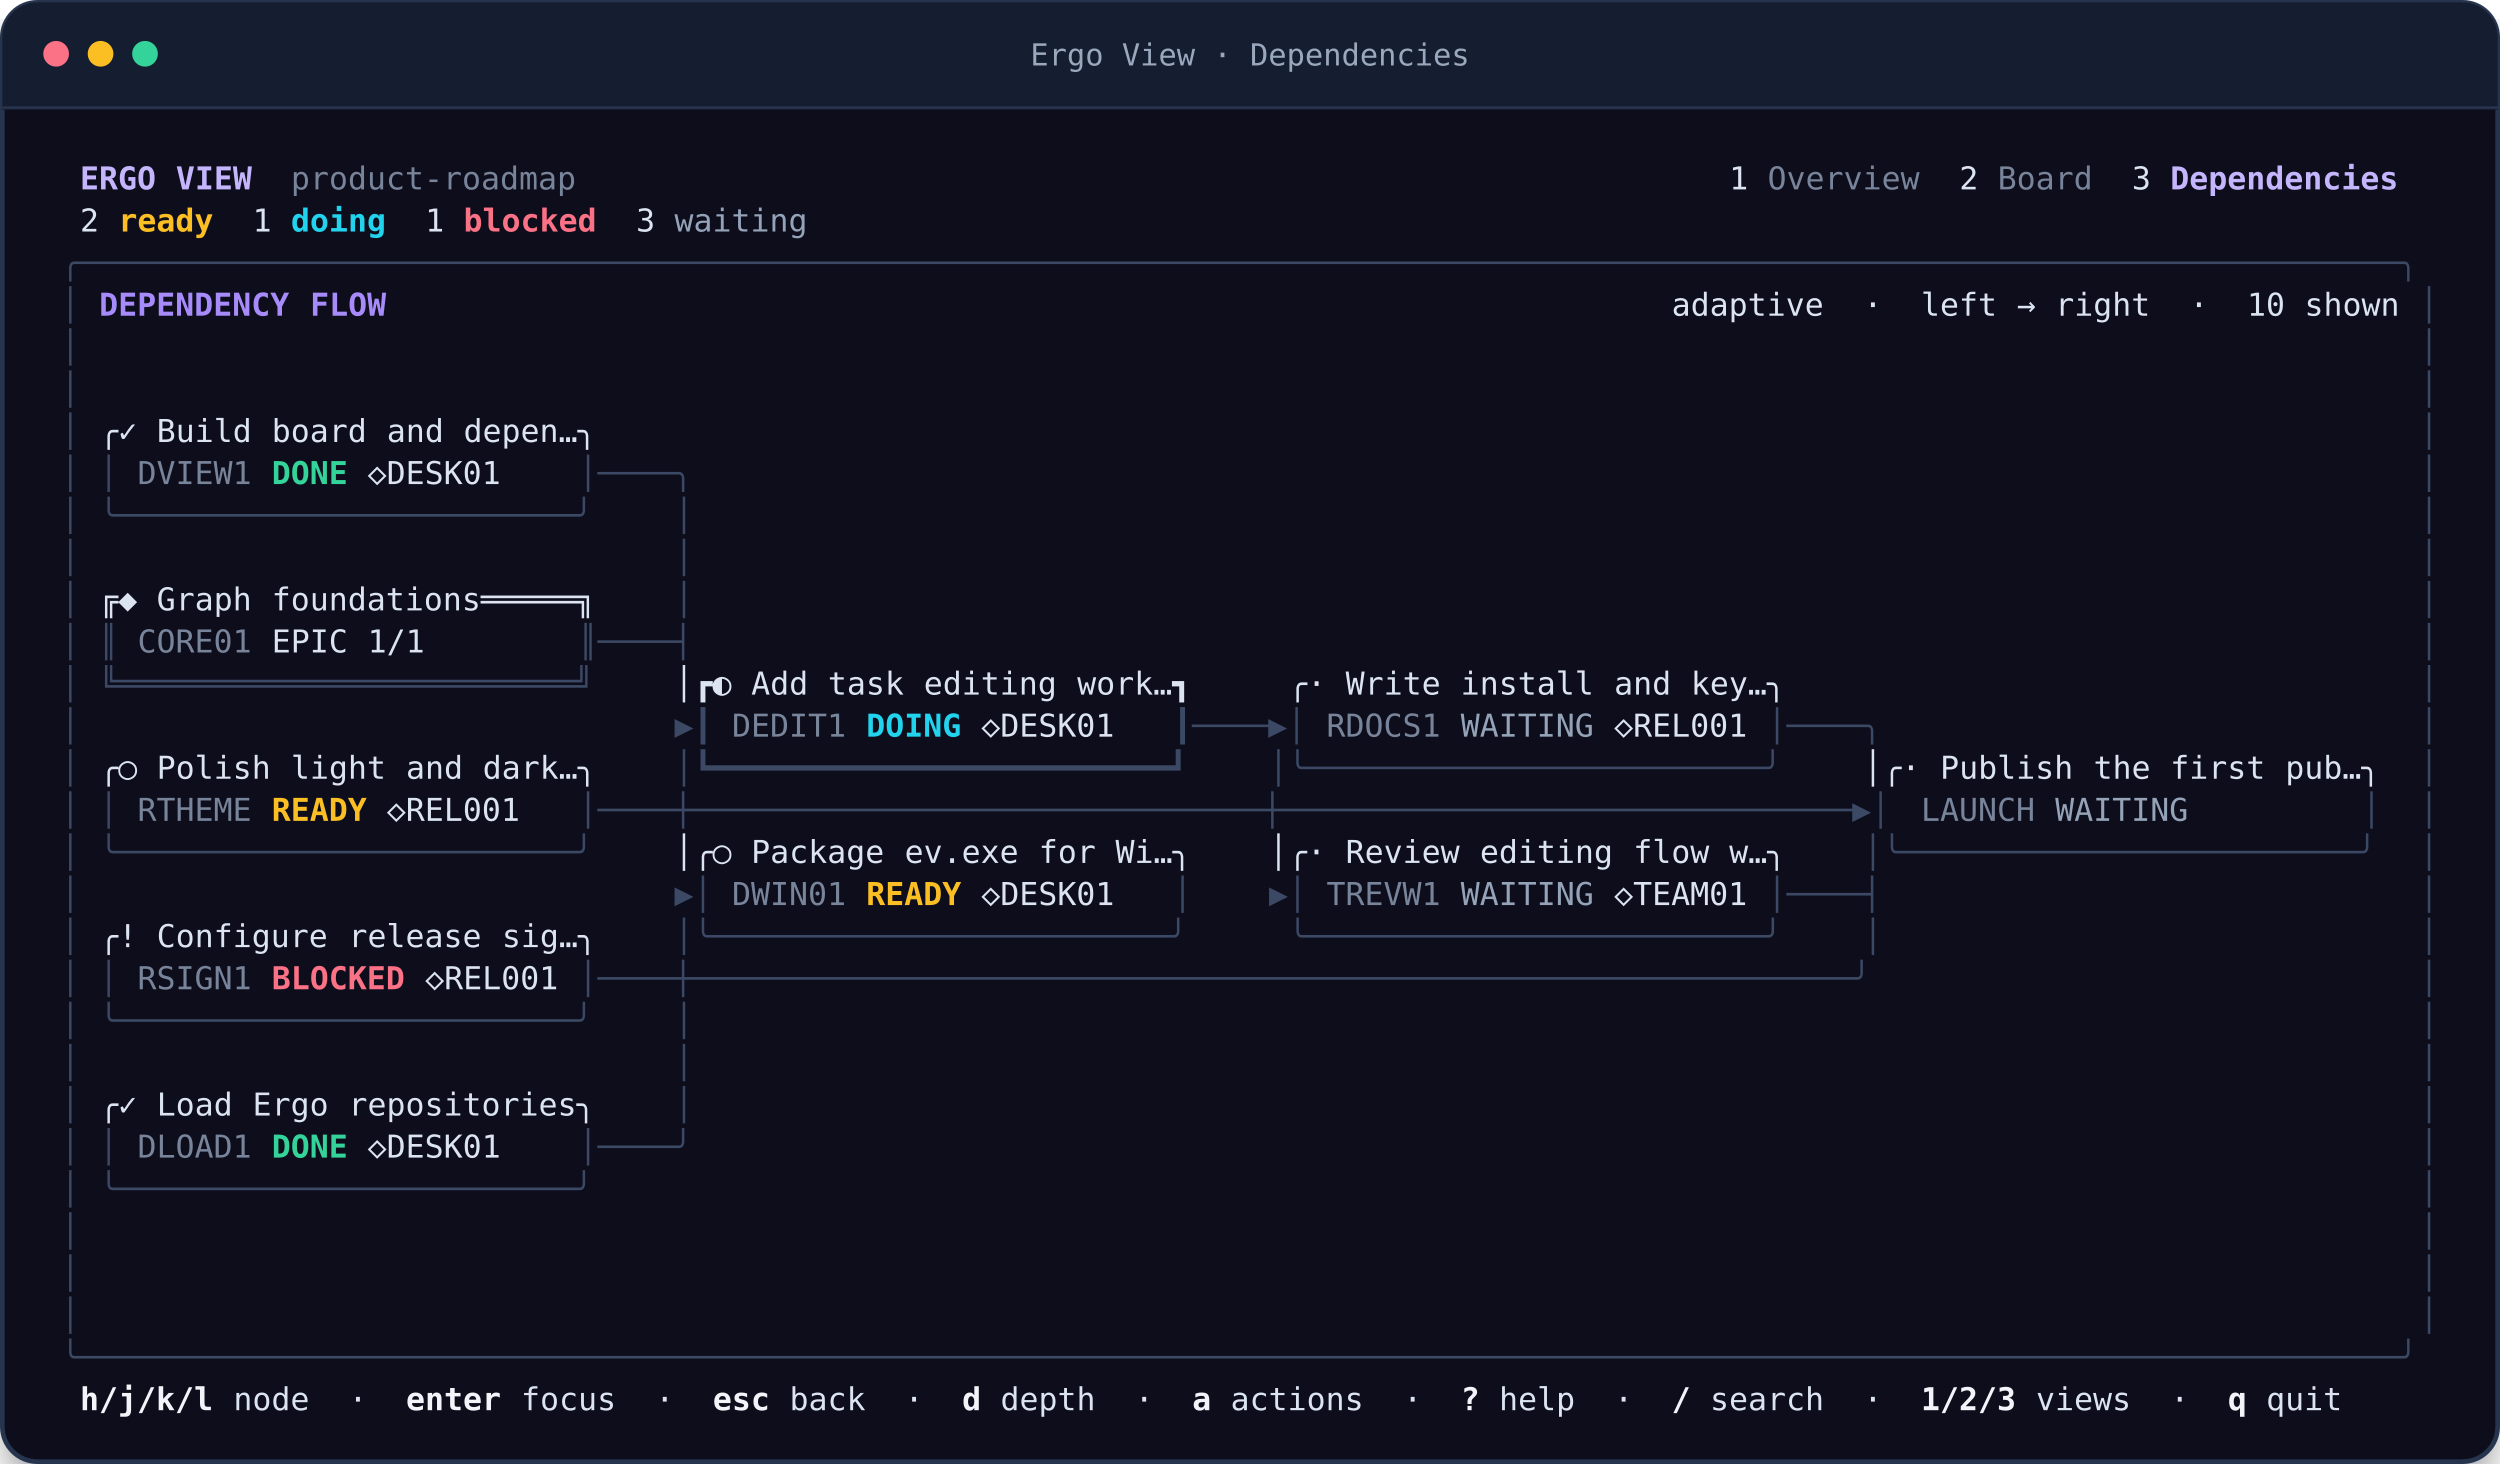
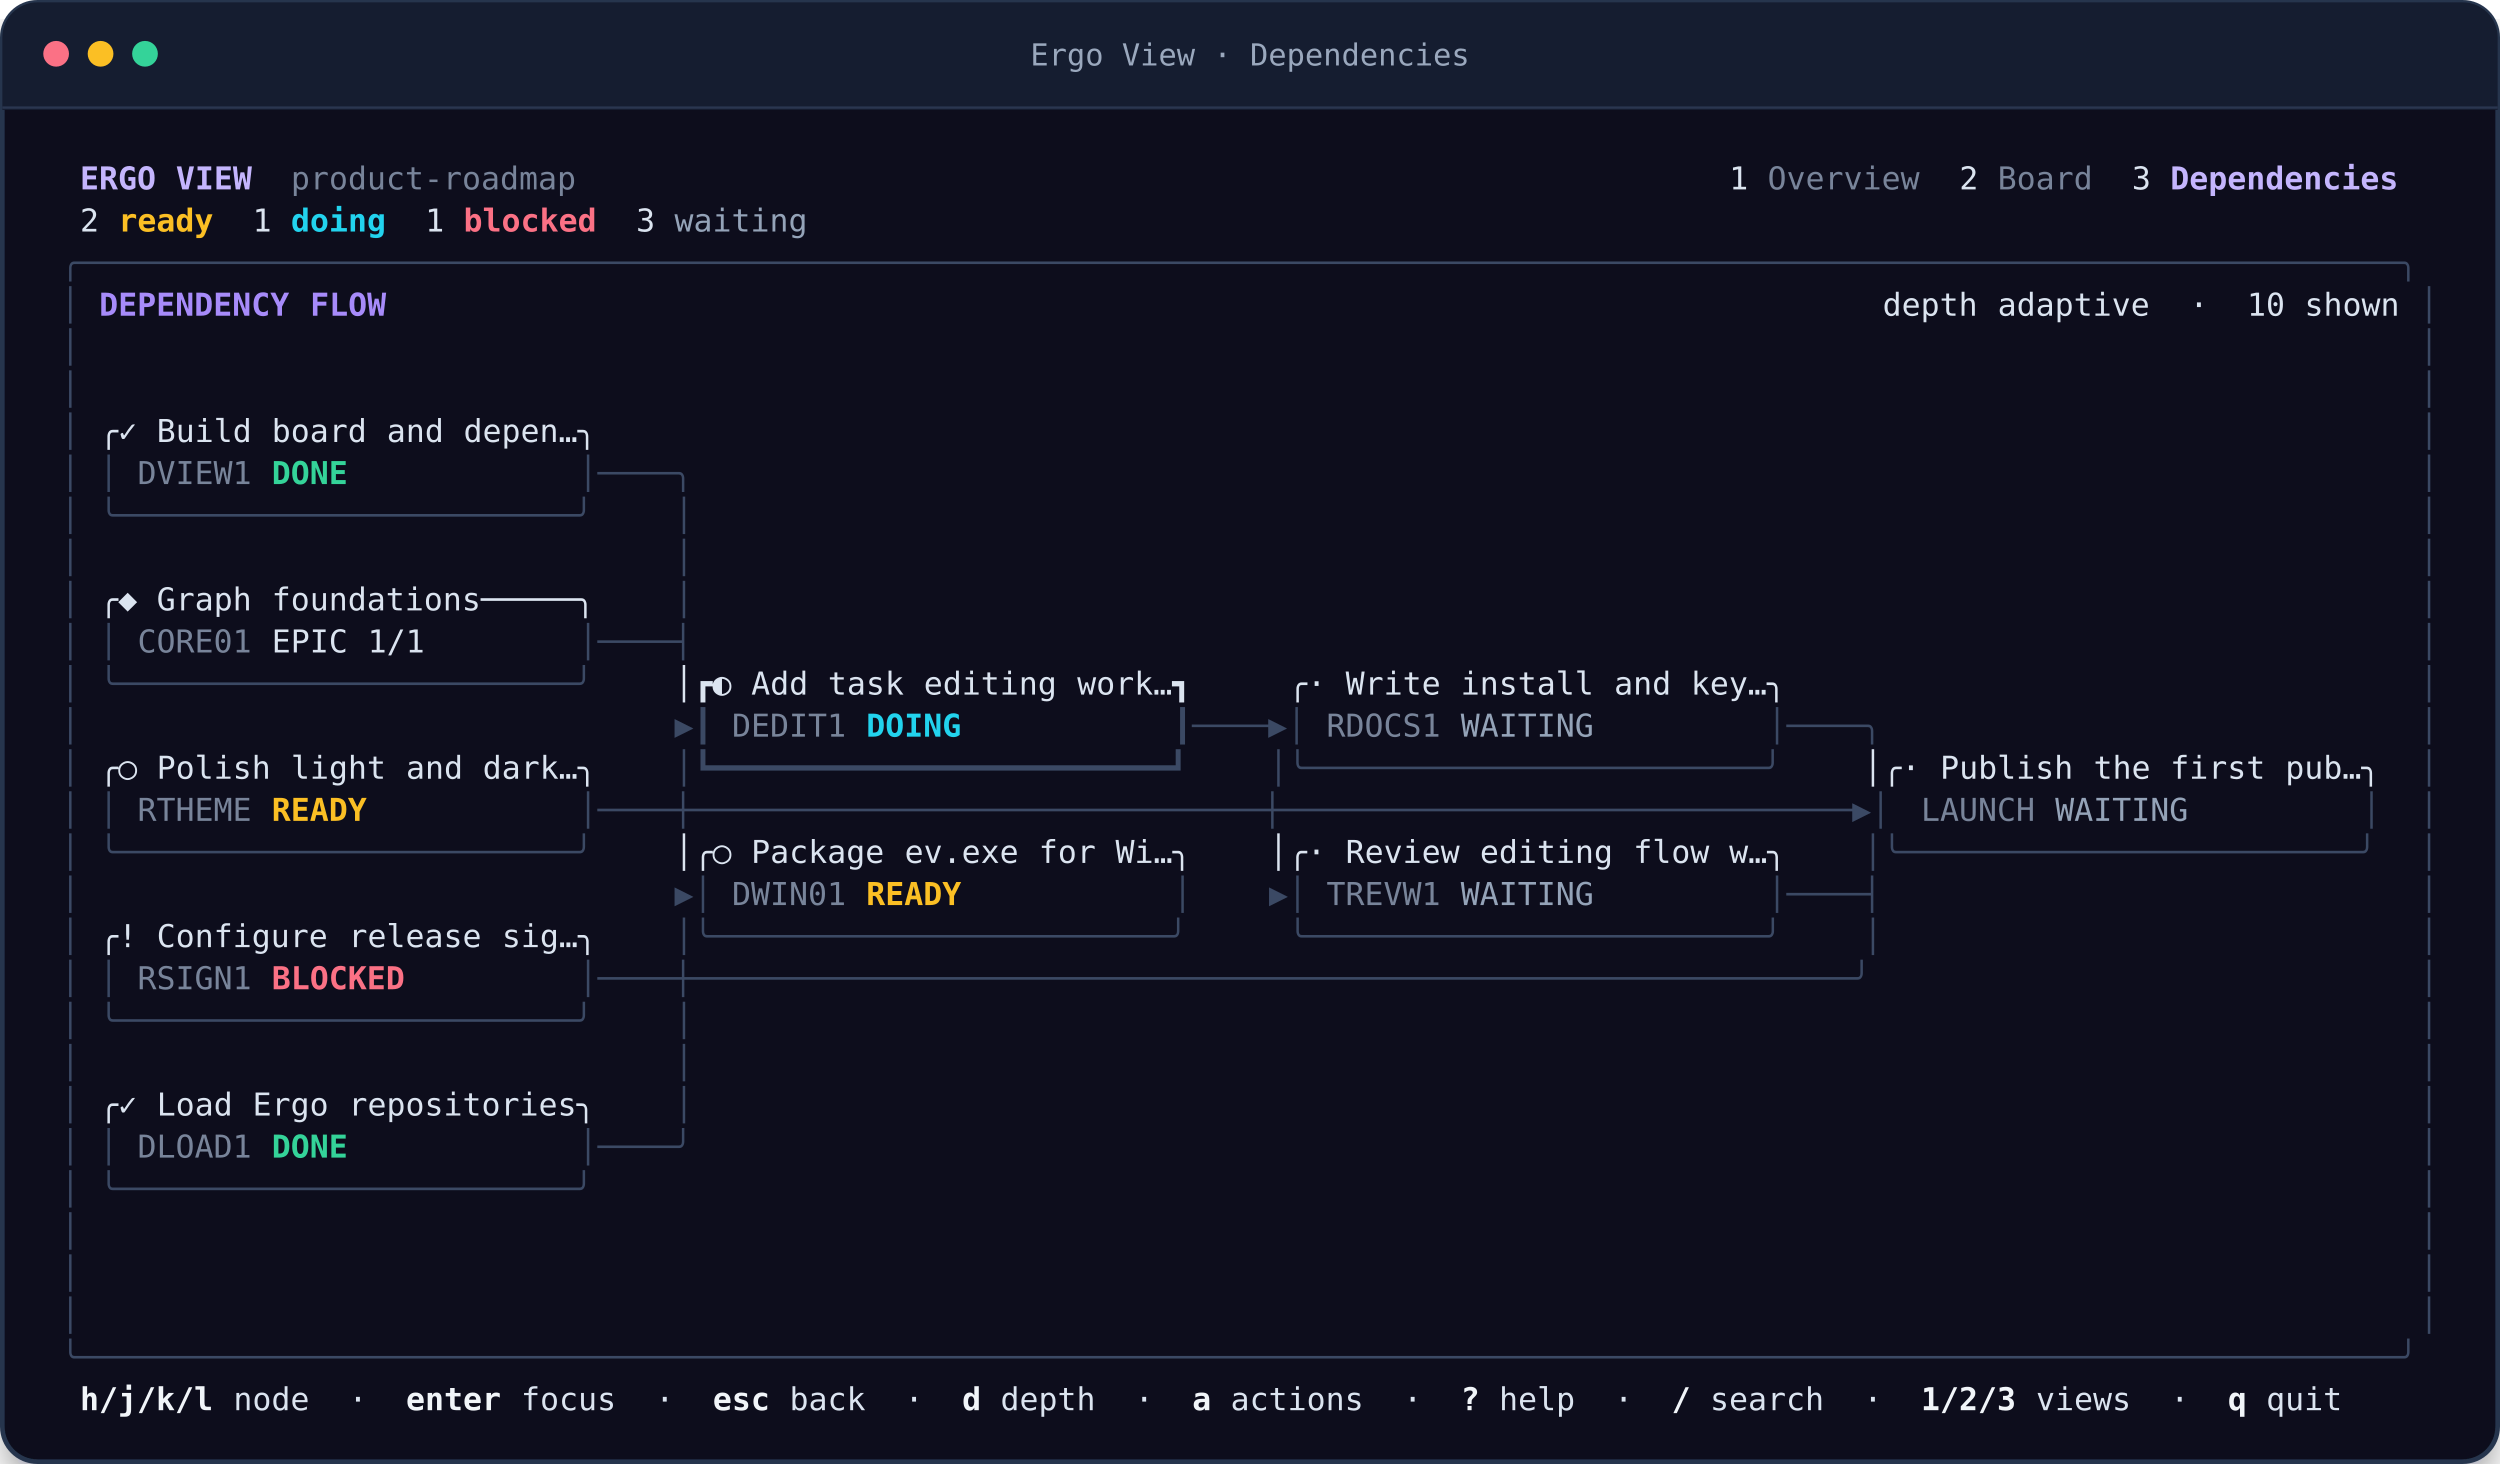
<svg xmlns="http://www.w3.org/2000/svg" width="1069" height="626" viewBox="0 0 1069 626">
  <defs>
    <filter id="shadow" x="-10%" y="-10%" width="120%" height="130%">
      <feDropShadow dx="0" dy="8" stdDeviation="10" flood-color="#020617" flood-opacity=".45" />
    </filter>
    <clipPath id="window">
      <rect x="1" y="1" width="1067" height="624" rx="15" />
    </clipPath>
  </defs>
  <rect x="1" y="1" width="1067" height="624" rx="15" fill="#0a101c" stroke="#27344d" stroke-width="2" filter="url(#shadow)" />
  <g clip-path="url(#window)">
    <rect x="1" y="1" width="1067" height="46" fill="#151d30" />
    <path d="M1 46H1068" stroke="#2a3650" />
    <circle cx="24" cy="23" r="5.5" fill="#fb7185" />
    <circle cx="43" cy="23" r="5.5" fill="#fbbf24" />
    <circle cx="62" cy="23" r="5.5" fill="#34d399" />
    <text x="50%" y="28" text-anchor="middle" fill="#9aa8bd" font-family="Menlo, SFMono-Regular, Consolas, monospace" font-size="13">Ergo View  ·  Dependencies</text>
    <g font-family="Menlo, SFMono-Regular, Consolas, monospace" font-size="13.5" xml:space="preserve">
      <text x="34.2" y="81.0" fill="#c4b5fd" fill-opacity="1.00" font-weight="700" textLength="32.8" lengthAdjust="spacingAndGlyphs">ERGO</text>
      <text x="75.2" y="81.0" fill="#c4b5fd" fill-opacity="1.00" font-weight="700" textLength="32.8" lengthAdjust="spacingAndGlyphs">VIEW</text>
      <text x="124.4" y="81.0" fill="#8492a8" fill-opacity="0.90" font-weight="400" textLength="123.0" lengthAdjust="spacingAndGlyphs">product-roadmap</text>
      <text x="739.4" y="81.0" fill="#dbe4f0" fill-opacity="1.00" font-weight="400" textLength="8.2" lengthAdjust="spacingAndGlyphs">1</text>
      <text x="755.8" y="81.0" fill="#8492a8" fill-opacity="0.90" font-weight="500" textLength="65.6" lengthAdjust="spacingAndGlyphs">Overview</text>
      <text x="837.8" y="81.0" fill="#dbe4f0" fill-opacity="1.00" font-weight="400" textLength="8.2" lengthAdjust="spacingAndGlyphs">2</text>
      <text x="854.2" y="81.0" fill="#8492a8" fill-opacity="0.90" font-weight="500" textLength="41.0" lengthAdjust="spacingAndGlyphs">Board</text>
      <text x="911.6" y="81.0" fill="#dbe4f0" fill-opacity="1.00" font-weight="400" textLength="8.2" lengthAdjust="spacingAndGlyphs">3</text>
      <text x="928.0" y="81.0" fill="#c4b5fd" fill-opacity="1.00" font-weight="700" textLength="98.4" lengthAdjust="spacingAndGlyphs">Dependencies</text>
      <text x="34.2" y="99.0" fill="#dbe4f0" fill-opacity="1.00" font-weight="400" textLength="8.2" lengthAdjust="spacingAndGlyphs">2</text>
      <text x="50.6" y="99.0" fill="#fbbf24" fill-opacity="1.00" font-weight="600" textLength="41.0" lengthAdjust="spacingAndGlyphs">ready</text>
      <text x="108.0" y="99.0" fill="#dbe4f0" fill-opacity="1.00" font-weight="400" textLength="8.2" lengthAdjust="spacingAndGlyphs">1</text>
      <text x="124.4" y="99.0" fill="#22d3ee" fill-opacity="1.00" font-weight="600" textLength="41.0" lengthAdjust="spacingAndGlyphs">doing</text>
      <text x="181.8" y="99.0" fill="#dbe4f0" fill-opacity="1.00" font-weight="400" textLength="8.2" lengthAdjust="spacingAndGlyphs">1</text>
      <text x="198.2" y="99.0" fill="#fb7185" fill-opacity="1.00" font-weight="600" textLength="57.4" lengthAdjust="spacingAndGlyphs">blocked</text>
      <text x="272.0" y="99.0" fill="#dbe4f0" fill-opacity="1.00" font-weight="400" textLength="8.2" lengthAdjust="spacingAndGlyphs">3</text>
      <text x="288.4" y="99.0" fill="#94a3b8" fill-opacity="1.00" font-weight="500" textLength="57.4" lengthAdjust="spacingAndGlyphs">waiting</text>
      <text x="26.0" y="117.0" fill="#3b4964" fill-opacity="1.00" font-weight="400" textLength="1016.8" lengthAdjust="spacingAndGlyphs">╭──────────────────────────────────────────────────────────────────────────────────────────────────────────────────────────╮</text>
      <text x="26.0" y="135.0" fill="#3b4964" fill-opacity="1.00" font-weight="400" textLength="8.2" lengthAdjust="spacingAndGlyphs">│</text>
      <text x="42.4" y="135.0" fill="#a78bfa" fill-opacity="1.00" font-weight="700" textLength="82.0" lengthAdjust="spacingAndGlyphs">DEPENDENCY</text>
      <text x="132.6" y="135.0" fill="#a78bfa" fill-opacity="1.00" font-weight="700" textLength="32.8" lengthAdjust="spacingAndGlyphs">FLOW</text>
-       <text x="714.8" y="135.0" fill="#dbe4f0" fill-opacity="1.00" font-weight="400" textLength="65.6" lengthAdjust="spacingAndGlyphs">adaptive</text>
-       <text x="796.8" y="135.0" fill="#dbe4f0" fill-opacity="1.00" font-weight="400" textLength="8.2" lengthAdjust="spacingAndGlyphs">·</text>
-       <text x="821.4" y="135.0" fill="#dbe4f0" fill-opacity="1.00" font-weight="400" textLength="32.8" lengthAdjust="spacingAndGlyphs">left</text>
-       <text x="862.4" y="135.0" fill="#dbe4f0" fill-opacity="1.00" font-weight="400" textLength="8.2" lengthAdjust="spacingAndGlyphs">→</text>
-       <text x="878.8" y="135.0" fill="#dbe4f0" fill-opacity="1.00" font-weight="400" textLength="41.0" lengthAdjust="spacingAndGlyphs">right</text>
+       <text x="805.0" y="135.0" fill="#dbe4f0" fill-opacity="1.00" font-weight="400" textLength="41.0" lengthAdjust="spacingAndGlyphs">depth</text>
+       <text x="854.2" y="135.0" fill="#dbe4f0" fill-opacity="1.00" font-weight="400" textLength="65.6" lengthAdjust="spacingAndGlyphs">adaptive</text>
      <text x="936.2" y="135.0" fill="#dbe4f0" fill-opacity="1.00" font-weight="400" textLength="8.2" lengthAdjust="spacingAndGlyphs">·</text>
      <text x="960.8" y="135.0" fill="#dbe4f0" fill-opacity="1.00" font-weight="400" textLength="16.4" lengthAdjust="spacingAndGlyphs">10</text>
      <text x="985.4" y="135.0" fill="#dbe4f0" fill-opacity="1.00" font-weight="400" textLength="41.0" lengthAdjust="spacingAndGlyphs">shown</text>
      <text x="1034.6" y="135.0" fill="#3b4964" fill-opacity="1.00" font-weight="400" textLength="8.2" lengthAdjust="spacingAndGlyphs">│</text>
      <text x="26.0" y="153.0" fill="#3b4964" fill-opacity="1.00" font-weight="400" textLength="8.2" lengthAdjust="spacingAndGlyphs">│</text>
      <text x="1034.6" y="153.0" fill="#3b4964" fill-opacity="1.00" font-weight="400" textLength="8.2" lengthAdjust="spacingAndGlyphs">│</text>
      <text x="26.0" y="171.0" fill="#3b4964" fill-opacity="1.00" font-weight="400" textLength="8.2" lengthAdjust="spacingAndGlyphs">│</text>
      <text x="1034.6" y="171.0" fill="#3b4964" fill-opacity="1.00" font-weight="400" textLength="8.2" lengthAdjust="spacingAndGlyphs">│</text>
      <text x="26.0" y="189.0" fill="#3b4964" fill-opacity="1.00" font-weight="400" textLength="8.2" lengthAdjust="spacingAndGlyphs">│</text>
      <text x="42.4" y="189.0" fill="#dbe4f0" fill-opacity="1.00" font-weight="400" textLength="16.4" lengthAdjust="spacingAndGlyphs">╭✓</text>
      <text x="67.0" y="189.0" fill="#dbe4f0" fill-opacity="1.00" font-weight="400" textLength="41.0" lengthAdjust="spacingAndGlyphs">Build</text>
      <text x="116.2" y="189.0" fill="#dbe4f0" fill-opacity="1.00" font-weight="400" textLength="41.0" lengthAdjust="spacingAndGlyphs">board</text>
      <text x="165.4" y="189.0" fill="#dbe4f0" fill-opacity="1.00" font-weight="400" textLength="24.6" lengthAdjust="spacingAndGlyphs">and</text>
      <text x="198.2" y="189.0" fill="#dbe4f0" fill-opacity="1.00" font-weight="400" textLength="57.4" lengthAdjust="spacingAndGlyphs">depen…╮</text>
      <text x="1034.6" y="189.0" fill="#3b4964" fill-opacity="1.00" font-weight="400" textLength="8.2" lengthAdjust="spacingAndGlyphs">│</text>
      <text x="26.0" y="207.0" fill="#3b4964" fill-opacity="1.00" font-weight="400" textLength="8.2" lengthAdjust="spacingAndGlyphs">│</text>
      <text x="42.4" y="207.0" fill="#3b4964" fill-opacity="1.00" font-weight="400" textLength="8.2" lengthAdjust="spacingAndGlyphs">│</text>
      <text x="58.8" y="207.0" fill="#8492a8" fill-opacity="0.90" font-weight="400" textLength="49.2" lengthAdjust="spacingAndGlyphs">DVIEW1</text>
      <text x="116.2" y="207.0" fill="#34d399" fill-opacity="1.00" font-weight="600" textLength="32.8" lengthAdjust="spacingAndGlyphs">DONE</text>
-       <text x="157.2" y="207.0" fill="#dbe4f0" fill-opacity="1.00" font-weight="400" textLength="57.4" lengthAdjust="spacingAndGlyphs">◇DESK01</text>
      <text x="247.4" y="207.0" fill="#3b4964" fill-opacity="1.00" font-weight="400" textLength="49.2" lengthAdjust="spacingAndGlyphs">│────╮</text>
      <text x="1034.6" y="207.0" fill="#3b4964" fill-opacity="1.00" font-weight="400" textLength="8.2" lengthAdjust="spacingAndGlyphs">│</text>
      <text x="26.0" y="225.0" fill="#3b4964" fill-opacity="1.00" font-weight="400" textLength="8.2" lengthAdjust="spacingAndGlyphs">│</text>
      <text x="42.4" y="225.0" fill="#3b4964" fill-opacity="1.00" font-weight="400" textLength="213.2" lengthAdjust="spacingAndGlyphs">╰────────────────────────╯</text>
      <text x="288.4" y="225.0" fill="#3b4964" fill-opacity="1.00" font-weight="400" textLength="8.2" lengthAdjust="spacingAndGlyphs">│</text>
      <text x="1034.6" y="225.0" fill="#3b4964" fill-opacity="1.00" font-weight="400" textLength="8.2" lengthAdjust="spacingAndGlyphs">│</text>
      <text x="26.0" y="243.0" fill="#3b4964" fill-opacity="1.00" font-weight="400" textLength="8.2" lengthAdjust="spacingAndGlyphs">│</text>
      <text x="288.4" y="243.0" fill="#3b4964" fill-opacity="1.00" font-weight="400" textLength="8.2" lengthAdjust="spacingAndGlyphs">│</text>
      <text x="1034.6" y="243.0" fill="#3b4964" fill-opacity="1.00" font-weight="400" textLength="8.2" lengthAdjust="spacingAndGlyphs">│</text>
      <text x="26.0" y="261.0" fill="#3b4964" fill-opacity="1.00" font-weight="400" textLength="8.2" lengthAdjust="spacingAndGlyphs">│</text>
-       <text x="42.4" y="261.0" fill="#dbe4f0" fill-opacity="1.00" font-weight="400" textLength="16.4" lengthAdjust="spacingAndGlyphs">╔◆</text>
+       <text x="42.4" y="261.0" fill="#dbe4f0" fill-opacity="1.00" font-weight="400" textLength="16.4" lengthAdjust="spacingAndGlyphs">╭◆</text>
      <text x="67.0" y="261.0" fill="#dbe4f0" fill-opacity="1.00" font-weight="400" textLength="41.0" lengthAdjust="spacingAndGlyphs">Graph</text>
-       <text x="116.2" y="261.0" fill="#dbe4f0" fill-opacity="1.00" font-weight="400" textLength="139.4" lengthAdjust="spacingAndGlyphs">foundations═════╗</text>
+       <text x="116.2" y="261.0" fill="#dbe4f0" fill-opacity="1.00" font-weight="400" textLength="139.4" lengthAdjust="spacingAndGlyphs">foundations─────╮</text>
      <text x="288.4" y="261.0" fill="#3b4964" fill-opacity="1.00" font-weight="400" textLength="8.2" lengthAdjust="spacingAndGlyphs">│</text>
      <text x="1034.6" y="261.0" fill="#3b4964" fill-opacity="1.00" font-weight="400" textLength="8.2" lengthAdjust="spacingAndGlyphs">│</text>
      <text x="26.0" y="279.0" fill="#3b4964" fill-opacity="1.00" font-weight="400" textLength="8.2" lengthAdjust="spacingAndGlyphs">│</text>
-       <text x="42.4" y="279.0" fill="#3b4964" fill-opacity="1.00" font-weight="400" textLength="8.2" lengthAdjust="spacingAndGlyphs">║</text>
+       <text x="42.4" y="279.0" fill="#3b4964" fill-opacity="1.00" font-weight="400" textLength="8.2" lengthAdjust="spacingAndGlyphs">│</text>
      <text x="58.8" y="279.0" fill="#8492a8" fill-opacity="0.90" font-weight="400" textLength="49.2" lengthAdjust="spacingAndGlyphs">CORE01</text>
      <text x="116.2" y="279.0" fill="#dbe4f0" fill-opacity="1.00" font-weight="400" textLength="32.8" lengthAdjust="spacingAndGlyphs">EPIC</text>
      <text x="157.2" y="279.0" fill="#dbe4f0" fill-opacity="1.00" font-weight="400" textLength="24.6" lengthAdjust="spacingAndGlyphs">1/1</text>
-       <text x="247.4" y="279.0" fill="#3b4964" fill-opacity="1.00" font-weight="400" textLength="49.2" lengthAdjust="spacingAndGlyphs">║────┤</text>
+       <text x="247.4" y="279.0" fill="#3b4964" fill-opacity="1.00" font-weight="400" textLength="49.2" lengthAdjust="spacingAndGlyphs">│────┤</text>
      <text x="1034.6" y="279.0" fill="#3b4964" fill-opacity="1.00" font-weight="400" textLength="8.2" lengthAdjust="spacingAndGlyphs">│</text>
      <text x="26.0" y="297.0" fill="#3b4964" fill-opacity="1.00" font-weight="400" textLength="8.2" lengthAdjust="spacingAndGlyphs">│</text>
-       <text x="42.4" y="297.0" fill="#3b4964" fill-opacity="1.00" font-weight="400" textLength="213.2" lengthAdjust="spacingAndGlyphs">╚════════════════════════╝</text>
+       <text x="42.4" y="297.0" fill="#3b4964" fill-opacity="1.00" font-weight="400" textLength="213.2" lengthAdjust="spacingAndGlyphs">╰────────────────────────╯</text>
      <text x="288.4" y="297.0" fill="#dbe4f0" fill-opacity="1.00" font-weight="400" textLength="24.6" lengthAdjust="spacingAndGlyphs">│┏◐</text>
      <text x="321.2" y="297.0" fill="#dbe4f0" fill-opacity="1.00" font-weight="400" textLength="24.6" lengthAdjust="spacingAndGlyphs">Add</text>
      <text x="354.0" y="297.0" fill="#dbe4f0" fill-opacity="1.00" font-weight="400" textLength="32.8" lengthAdjust="spacingAndGlyphs">task</text>
      <text x="395.0" y="297.0" fill="#dbe4f0" fill-opacity="1.00" font-weight="400" textLength="57.4" lengthAdjust="spacingAndGlyphs">editing</text>
      <text x="460.6" y="297.0" fill="#dbe4f0" fill-opacity="1.00" font-weight="400" textLength="49.2" lengthAdjust="spacingAndGlyphs">work…┓</text>
      <text x="550.8" y="297.0" fill="#dbe4f0" fill-opacity="1.00" font-weight="400" textLength="16.4" lengthAdjust="spacingAndGlyphs">╭·</text>
      <text x="575.4" y="297.0" fill="#dbe4f0" fill-opacity="1.00" font-weight="400" textLength="41.0" lengthAdjust="spacingAndGlyphs">Write</text>
      <text x="624.6" y="297.0" fill="#dbe4f0" fill-opacity="1.00" font-weight="400" textLength="57.4" lengthAdjust="spacingAndGlyphs">install</text>
      <text x="690.2" y="297.0" fill="#dbe4f0" fill-opacity="1.00" font-weight="400" textLength="24.6" lengthAdjust="spacingAndGlyphs">and</text>
      <text x="723.0" y="297.0" fill="#dbe4f0" fill-opacity="1.00" font-weight="400" textLength="41.0" lengthAdjust="spacingAndGlyphs">key…╮</text>
      <text x="1034.6" y="297.0" fill="#3b4964" fill-opacity="1.00" font-weight="400" textLength="8.2" lengthAdjust="spacingAndGlyphs">│</text>
      <text x="26.0" y="315.0" fill="#3b4964" fill-opacity="1.00" font-weight="400" textLength="8.2" lengthAdjust="spacingAndGlyphs">│</text>
      <text x="288.4" y="315.0" fill="#3b4964" fill-opacity="1.00" font-weight="400" textLength="16.4" lengthAdjust="spacingAndGlyphs">▶┃</text>
      <text x="313.0" y="315.0" fill="#8492a8" fill-opacity="0.90" font-weight="400" textLength="49.2" lengthAdjust="spacingAndGlyphs">DEDIT1</text>
      <text x="370.4" y="315.0" fill="#22d3ee" fill-opacity="1.00" font-weight="700" textLength="41.0" lengthAdjust="spacingAndGlyphs">DOING</text>
-       <text x="419.6" y="315.0" fill="#dbe4f0" fill-opacity="1.00" font-weight="400" textLength="57.4" lengthAdjust="spacingAndGlyphs">◇DESK01</text>
      <text x="501.6" y="315.0" fill="#3b4964" fill-opacity="1.00" font-weight="400" textLength="57.4" lengthAdjust="spacingAndGlyphs">┃────▶│</text>
      <text x="567.2" y="315.0" fill="#8492a8" fill-opacity="0.90" font-weight="400" textLength="49.2" lengthAdjust="spacingAndGlyphs">RDOCS1</text>
      <text x="624.6" y="315.0" fill="#94a3b8" fill-opacity="1.00" font-weight="500" textLength="57.4" lengthAdjust="spacingAndGlyphs">WAITING</text>
-       <text x="690.2" y="315.0" fill="#dbe4f0" fill-opacity="1.00" font-weight="400" textLength="57.4" lengthAdjust="spacingAndGlyphs">◇REL001</text>
      <text x="755.8" y="315.0" fill="#3b4964" fill-opacity="1.00" font-weight="400" textLength="49.2" lengthAdjust="spacingAndGlyphs">│────╮</text>
      <text x="1034.6" y="315.0" fill="#3b4964" fill-opacity="1.00" font-weight="400" textLength="8.2" lengthAdjust="spacingAndGlyphs">│</text>
      <text x="26.0" y="333.0" fill="#3b4964" fill-opacity="1.00" font-weight="400" textLength="8.2" lengthAdjust="spacingAndGlyphs">│</text>
      <text x="42.4" y="333.0" fill="#dbe4f0" fill-opacity="1.00" font-weight="400" textLength="16.4" lengthAdjust="spacingAndGlyphs">╭○</text>
      <text x="67.0" y="333.0" fill="#dbe4f0" fill-opacity="1.00" font-weight="400" textLength="49.2" lengthAdjust="spacingAndGlyphs">Polish</text>
      <text x="124.4" y="333.0" fill="#dbe4f0" fill-opacity="1.00" font-weight="400" textLength="41.0" lengthAdjust="spacingAndGlyphs">light</text>
      <text x="173.6" y="333.0" fill="#dbe4f0" fill-opacity="1.00" font-weight="400" textLength="24.6" lengthAdjust="spacingAndGlyphs">and</text>
      <text x="206.4" y="333.0" fill="#dbe4f0" fill-opacity="1.00" font-weight="400" textLength="49.2" lengthAdjust="spacingAndGlyphs">dark…╮</text>
      <text x="288.4" y="333.0" fill="#3b4964" fill-opacity="1.00" font-weight="400" textLength="221.4" lengthAdjust="spacingAndGlyphs">│┗━━━━━━━━━━━━━━━━━━━━━━━━┛</text>
      <text x="542.6" y="333.0" fill="#3b4964" fill-opacity="1.00" font-weight="400" textLength="221.4" lengthAdjust="spacingAndGlyphs">│╰────────────────────────╯</text>
      <text x="796.8" y="333.0" fill="#dbe4f0" fill-opacity="1.00" font-weight="400" textLength="24.6" lengthAdjust="spacingAndGlyphs">│╭·</text>
      <text x="829.6" y="333.0" fill="#dbe4f0" fill-opacity="1.00" font-weight="400" textLength="57.4" lengthAdjust="spacingAndGlyphs">Publish</text>
      <text x="895.2" y="333.0" fill="#dbe4f0" fill-opacity="1.00" font-weight="400" textLength="24.6" lengthAdjust="spacingAndGlyphs">the</text>
      <text x="928.0" y="333.0" fill="#dbe4f0" fill-opacity="1.00" font-weight="400" textLength="41.0" lengthAdjust="spacingAndGlyphs">first</text>
      <text x="977.2" y="333.0" fill="#dbe4f0" fill-opacity="1.00" font-weight="400" textLength="41.0" lengthAdjust="spacingAndGlyphs">pub…╮</text>
      <text x="1034.6" y="333.0" fill="#3b4964" fill-opacity="1.00" font-weight="400" textLength="8.2" lengthAdjust="spacingAndGlyphs">│</text>
      <text x="26.0" y="351.0" fill="#3b4964" fill-opacity="1.00" font-weight="400" textLength="8.2" lengthAdjust="spacingAndGlyphs">│</text>
      <text x="42.4" y="351.0" fill="#3b4964" fill-opacity="1.00" font-weight="400" textLength="8.2" lengthAdjust="spacingAndGlyphs">│</text>
      <text x="58.8" y="351.0" fill="#8492a8" fill-opacity="0.90" font-weight="400" textLength="49.2" lengthAdjust="spacingAndGlyphs">RTHEME</text>
      <text x="116.2" y="351.0" fill="#fbbf24" fill-opacity="1.00" font-weight="700" textLength="41.0" lengthAdjust="spacingAndGlyphs">READY</text>
-       <text x="165.4" y="351.0" fill="#dbe4f0" fill-opacity="1.00" font-weight="400" textLength="57.4" lengthAdjust="spacingAndGlyphs">◇REL001</text>
      <text x="247.4" y="351.0" fill="#3b4964" fill-opacity="1.00" font-weight="400" textLength="565.8" lengthAdjust="spacingAndGlyphs">│────┼──────────────────────────────┼──────────────────────────────▶│</text>
      <text x="821.4" y="351.0" fill="#8492a8" fill-opacity="0.90" font-weight="400" textLength="49.2" lengthAdjust="spacingAndGlyphs">LAUNCH</text>
      <text x="878.8" y="351.0" fill="#94a3b8" fill-opacity="1.00" font-weight="500" textLength="57.4" lengthAdjust="spacingAndGlyphs">WAITING</text>
      <text x="1010.0" y="351.0" fill="#3b4964" fill-opacity="1.00" font-weight="400" textLength="8.2" lengthAdjust="spacingAndGlyphs">│</text>
      <text x="1034.6" y="351.0" fill="#3b4964" fill-opacity="1.00" font-weight="400" textLength="8.2" lengthAdjust="spacingAndGlyphs">│</text>
      <text x="26.0" y="369.0" fill="#3b4964" fill-opacity="1.00" font-weight="400" textLength="8.2" lengthAdjust="spacingAndGlyphs">│</text>
      <text x="42.4" y="369.0" fill="#3b4964" fill-opacity="1.00" font-weight="400" textLength="213.2" lengthAdjust="spacingAndGlyphs">╰────────────────────────╯</text>
      <text x="288.4" y="369.0" fill="#dbe4f0" fill-opacity="1.00" font-weight="400" textLength="24.6" lengthAdjust="spacingAndGlyphs">│╭○</text>
      <text x="321.2" y="369.0" fill="#dbe4f0" fill-opacity="1.00" font-weight="400" textLength="57.4" lengthAdjust="spacingAndGlyphs">Package</text>
      <text x="386.8" y="369.0" fill="#dbe4f0" fill-opacity="1.00" font-weight="400" textLength="49.2" lengthAdjust="spacingAndGlyphs">ev.exe</text>
      <text x="444.2" y="369.0" fill="#dbe4f0" fill-opacity="1.00" font-weight="400" textLength="24.6" lengthAdjust="spacingAndGlyphs">for</text>
      <text x="477.0" y="369.0" fill="#dbe4f0" fill-opacity="1.00" font-weight="400" textLength="32.8" lengthAdjust="spacingAndGlyphs">Wi…╮</text>
      <text x="542.6" y="369.0" fill="#dbe4f0" fill-opacity="1.00" font-weight="400" textLength="24.6" lengthAdjust="spacingAndGlyphs">│╭·</text>
      <text x="575.4" y="369.0" fill="#dbe4f0" fill-opacity="1.00" font-weight="400" textLength="49.2" lengthAdjust="spacingAndGlyphs">Review</text>
      <text x="632.8" y="369.0" fill="#dbe4f0" fill-opacity="1.00" font-weight="400" textLength="57.4" lengthAdjust="spacingAndGlyphs">editing</text>
      <text x="698.4" y="369.0" fill="#dbe4f0" fill-opacity="1.00" font-weight="400" textLength="32.8" lengthAdjust="spacingAndGlyphs">flow</text>
      <text x="739.4" y="369.0" fill="#dbe4f0" fill-opacity="1.00" font-weight="400" textLength="24.6" lengthAdjust="spacingAndGlyphs">w…╮</text>
      <text x="796.8" y="369.0" fill="#3b4964" fill-opacity="1.00" font-weight="400" textLength="221.4" lengthAdjust="spacingAndGlyphs">│╰────────────────────────╯</text>
      <text x="1034.6" y="369.0" fill="#3b4964" fill-opacity="1.00" font-weight="400" textLength="8.2" lengthAdjust="spacingAndGlyphs">│</text>
      <text x="26.0" y="387.0" fill="#3b4964" fill-opacity="1.00" font-weight="400" textLength="8.2" lengthAdjust="spacingAndGlyphs">│</text>
      <text x="288.4" y="387.0" fill="#3b4964" fill-opacity="1.00" font-weight="400" textLength="16.4" lengthAdjust="spacingAndGlyphs">▶│</text>
      <text x="313.0" y="387.0" fill="#8492a8" fill-opacity="0.90" font-weight="400" textLength="49.2" lengthAdjust="spacingAndGlyphs">DWIN01</text>
      <text x="370.4" y="387.0" fill="#fbbf24" fill-opacity="1.00" font-weight="700" textLength="41.0" lengthAdjust="spacingAndGlyphs">READY</text>
-       <text x="419.6" y="387.0" fill="#dbe4f0" fill-opacity="1.00" font-weight="400" textLength="57.4" lengthAdjust="spacingAndGlyphs">◇DESK01</text>
      <text x="501.6" y="387.0" fill="#3b4964" fill-opacity="1.00" font-weight="400" textLength="8.2" lengthAdjust="spacingAndGlyphs">│</text>
      <text x="542.6" y="387.0" fill="#3b4964" fill-opacity="1.00" font-weight="400" textLength="16.4" lengthAdjust="spacingAndGlyphs">▶│</text>
      <text x="567.2" y="387.0" fill="#8492a8" fill-opacity="0.90" font-weight="400" textLength="49.2" lengthAdjust="spacingAndGlyphs">TREVW1</text>
      <text x="624.6" y="387.0" fill="#94a3b8" fill-opacity="1.00" font-weight="500" textLength="57.4" lengthAdjust="spacingAndGlyphs">WAITING</text>
-       <text x="690.2" y="387.0" fill="#dbe4f0" fill-opacity="1.00" font-weight="400" textLength="57.4" lengthAdjust="spacingAndGlyphs">◇TEAM01</text>
      <text x="755.8" y="387.0" fill="#3b4964" fill-opacity="1.00" font-weight="400" textLength="49.2" lengthAdjust="spacingAndGlyphs">│────┤</text>
      <text x="1034.6" y="387.0" fill="#3b4964" fill-opacity="1.00" font-weight="400" textLength="8.2" lengthAdjust="spacingAndGlyphs">│</text>
      <text x="26.0" y="405.0" fill="#3b4964" fill-opacity="1.00" font-weight="400" textLength="8.2" lengthAdjust="spacingAndGlyphs">│</text>
      <text x="42.4" y="405.0" fill="#dbe4f0" fill-opacity="1.00" font-weight="400" textLength="16.4" lengthAdjust="spacingAndGlyphs">╭!</text>
      <text x="67.0" y="405.0" fill="#dbe4f0" fill-opacity="1.00" font-weight="400" textLength="73.8" lengthAdjust="spacingAndGlyphs">Configure</text>
      <text x="149.0" y="405.0" fill="#dbe4f0" fill-opacity="1.00" font-weight="400" textLength="57.4" lengthAdjust="spacingAndGlyphs">release</text>
      <text x="214.6" y="405.0" fill="#dbe4f0" fill-opacity="1.00" font-weight="400" textLength="41.0" lengthAdjust="spacingAndGlyphs">sig…╮</text>
      <text x="288.4" y="405.0" fill="#3b4964" fill-opacity="1.00" font-weight="400" textLength="221.4" lengthAdjust="spacingAndGlyphs">│╰────────────────────────╯</text>
      <text x="550.8" y="405.0" fill="#3b4964" fill-opacity="1.00" font-weight="400" textLength="213.2" lengthAdjust="spacingAndGlyphs">╰────────────────────────╯</text>
      <text x="796.8" y="405.0" fill="#3b4964" fill-opacity="1.00" font-weight="400" textLength="8.2" lengthAdjust="spacingAndGlyphs">│</text>
      <text x="1034.6" y="405.0" fill="#3b4964" fill-opacity="1.00" font-weight="400" textLength="8.2" lengthAdjust="spacingAndGlyphs">│</text>
      <text x="26.0" y="423.0" fill="#3b4964" fill-opacity="1.00" font-weight="400" textLength="8.2" lengthAdjust="spacingAndGlyphs">│</text>
      <text x="42.4" y="423.0" fill="#3b4964" fill-opacity="1.00" font-weight="400" textLength="8.2" lengthAdjust="spacingAndGlyphs">│</text>
      <text x="58.8" y="423.0" fill="#8492a8" fill-opacity="0.90" font-weight="400" textLength="49.2" lengthAdjust="spacingAndGlyphs">RSIGN1</text>
      <text x="116.2" y="423.0" fill="#fb7185" fill-opacity="1.00" font-weight="700" textLength="57.4" lengthAdjust="spacingAndGlyphs">BLOCKED</text>
-       <text x="181.8" y="423.0" fill="#dbe4f0" fill-opacity="1.00" font-weight="400" textLength="57.4" lengthAdjust="spacingAndGlyphs">◇REL001</text>
      <text x="247.4" y="423.0" fill="#3b4964" fill-opacity="1.00" font-weight="400" textLength="557.6" lengthAdjust="spacingAndGlyphs">│────┼─────────────────────────────────────────────────────────────╯</text>
      <text x="1034.6" y="423.0" fill="#3b4964" fill-opacity="1.00" font-weight="400" textLength="8.2" lengthAdjust="spacingAndGlyphs">│</text>
      <text x="26.0" y="441.0" fill="#3b4964" fill-opacity="1.00" font-weight="400" textLength="8.2" lengthAdjust="spacingAndGlyphs">│</text>
      <text x="42.4" y="441.0" fill="#3b4964" fill-opacity="1.00" font-weight="400" textLength="213.2" lengthAdjust="spacingAndGlyphs">╰────────────────────────╯</text>
      <text x="288.4" y="441.0" fill="#3b4964" fill-opacity="1.00" font-weight="400" textLength="8.2" lengthAdjust="spacingAndGlyphs">│</text>
      <text x="1034.6" y="441.0" fill="#3b4964" fill-opacity="1.00" font-weight="400" textLength="8.2" lengthAdjust="spacingAndGlyphs">│</text>
      <text x="26.0" y="459.0" fill="#3b4964" fill-opacity="1.00" font-weight="400" textLength="8.2" lengthAdjust="spacingAndGlyphs">│</text>
      <text x="288.4" y="459.0" fill="#3b4964" fill-opacity="1.00" font-weight="400" textLength="8.2" lengthAdjust="spacingAndGlyphs">│</text>
      <text x="1034.6" y="459.0" fill="#3b4964" fill-opacity="1.00" font-weight="400" textLength="8.2" lengthAdjust="spacingAndGlyphs">│</text>
      <text x="26.0" y="477.0" fill="#3b4964" fill-opacity="1.00" font-weight="400" textLength="8.2" lengthAdjust="spacingAndGlyphs">│</text>
      <text x="42.4" y="477.0" fill="#dbe4f0" fill-opacity="1.00" font-weight="400" textLength="16.4" lengthAdjust="spacingAndGlyphs">╭✓</text>
      <text x="67.0" y="477.0" fill="#dbe4f0" fill-opacity="1.00" font-weight="400" textLength="32.8" lengthAdjust="spacingAndGlyphs">Load</text>
      <text x="108.0" y="477.0" fill="#dbe4f0" fill-opacity="1.00" font-weight="400" textLength="32.8" lengthAdjust="spacingAndGlyphs">Ergo</text>
      <text x="149.0" y="477.0" fill="#dbe4f0" fill-opacity="1.00" font-weight="400" textLength="106.6" lengthAdjust="spacingAndGlyphs">repositories╮</text>
      <text x="288.4" y="477.0" fill="#3b4964" fill-opacity="1.00" font-weight="400" textLength="8.2" lengthAdjust="spacingAndGlyphs">│</text>
      <text x="1034.6" y="477.0" fill="#3b4964" fill-opacity="1.00" font-weight="400" textLength="8.2" lengthAdjust="spacingAndGlyphs">│</text>
      <text x="26.0" y="495.0" fill="#3b4964" fill-opacity="1.00" font-weight="400" textLength="8.2" lengthAdjust="spacingAndGlyphs">│</text>
      <text x="42.4" y="495.0" fill="#3b4964" fill-opacity="1.00" font-weight="400" textLength="8.2" lengthAdjust="spacingAndGlyphs">│</text>
      <text x="58.8" y="495.0" fill="#8492a8" fill-opacity="0.90" font-weight="400" textLength="49.2" lengthAdjust="spacingAndGlyphs">DLOAD1</text>
      <text x="116.2" y="495.0" fill="#34d399" fill-opacity="1.00" font-weight="600" textLength="32.8" lengthAdjust="spacingAndGlyphs">DONE</text>
-       <text x="157.2" y="495.0" fill="#dbe4f0" fill-opacity="1.00" font-weight="400" textLength="57.4" lengthAdjust="spacingAndGlyphs">◇DESK01</text>
      <text x="247.4" y="495.0" fill="#3b4964" fill-opacity="1.00" font-weight="400" textLength="49.2" lengthAdjust="spacingAndGlyphs">│────╯</text>
      <text x="1034.6" y="495.0" fill="#3b4964" fill-opacity="1.00" font-weight="400" textLength="8.2" lengthAdjust="spacingAndGlyphs">│</text>
      <text x="26.0" y="513.0" fill="#3b4964" fill-opacity="1.00" font-weight="400" textLength="8.2" lengthAdjust="spacingAndGlyphs">│</text>
      <text x="42.4" y="513.0" fill="#3b4964" fill-opacity="1.00" font-weight="400" textLength="213.2" lengthAdjust="spacingAndGlyphs">╰────────────────────────╯</text>
      <text x="1034.6" y="513.0" fill="#3b4964" fill-opacity="1.00" font-weight="400" textLength="8.2" lengthAdjust="spacingAndGlyphs">│</text>
      <text x="26.0" y="531.0" fill="#3b4964" fill-opacity="1.00" font-weight="400" textLength="8.2" lengthAdjust="spacingAndGlyphs">│</text>
      <text x="1034.6" y="531.0" fill="#3b4964" fill-opacity="1.00" font-weight="400" textLength="8.2" lengthAdjust="spacingAndGlyphs">│</text>
      <text x="26.0" y="549.0" fill="#3b4964" fill-opacity="1.00" font-weight="400" textLength="8.2" lengthAdjust="spacingAndGlyphs">│</text>
      <text x="1034.6" y="549.0" fill="#3b4964" fill-opacity="1.00" font-weight="400" textLength="8.2" lengthAdjust="spacingAndGlyphs">│</text>
      <text x="26.0" y="567.0" fill="#3b4964" fill-opacity="1.00" font-weight="400" textLength="8.2" lengthAdjust="spacingAndGlyphs">│</text>
      <text x="1034.6" y="567.0" fill="#3b4964" fill-opacity="1.00" font-weight="400" textLength="8.2" lengthAdjust="spacingAndGlyphs">│</text>
      <text x="26.0" y="585.0" fill="#3b4964" fill-opacity="1.00" font-weight="400" textLength="1016.8" lengthAdjust="spacingAndGlyphs">╰──────────────────────────────────────────────────────────────────────────────────────────────────────────────────────────╯</text>
      <text x="34.2" y="603.0" fill="#f1f5f9" fill-opacity="1.00" font-weight="600" textLength="57.4" lengthAdjust="spacingAndGlyphs">h/j/k/l</text>
      <text x="99.8" y="603.0" fill="#dbe4f0" fill-opacity="1.00" font-weight="400" textLength="32.8" lengthAdjust="spacingAndGlyphs">node</text>
      <text x="149.0" y="603.0" fill="#dbe4f0" fill-opacity="1.00" font-weight="400" textLength="8.2" lengthAdjust="spacingAndGlyphs">·</text>
      <text x="173.6" y="603.0" fill="#f1f5f9" fill-opacity="1.00" font-weight="600" textLength="41.0" lengthAdjust="spacingAndGlyphs">enter</text>
      <text x="222.8" y="603.0" fill="#dbe4f0" fill-opacity="1.00" font-weight="400" textLength="41.0" lengthAdjust="spacingAndGlyphs">focus</text>
      <text x="280.2" y="603.0" fill="#dbe4f0" fill-opacity="1.00" font-weight="400" textLength="8.2" lengthAdjust="spacingAndGlyphs">·</text>
      <text x="304.8" y="603.0" fill="#f1f5f9" fill-opacity="1.00" font-weight="600" textLength="24.6" lengthAdjust="spacingAndGlyphs">esc</text>
      <text x="337.6" y="603.0" fill="#dbe4f0" fill-opacity="1.00" font-weight="400" textLength="32.8" lengthAdjust="spacingAndGlyphs">back</text>
      <text x="386.8" y="603.0" fill="#dbe4f0" fill-opacity="1.00" font-weight="400" textLength="8.2" lengthAdjust="spacingAndGlyphs">·</text>
      <text x="411.4" y="603.0" fill="#f1f5f9" fill-opacity="1.00" font-weight="600" textLength="8.2" lengthAdjust="spacingAndGlyphs">d</text>
      <text x="427.8" y="603.0" fill="#dbe4f0" fill-opacity="1.00" font-weight="400" textLength="41.0" lengthAdjust="spacingAndGlyphs">depth</text>
      <text x="485.2" y="603.0" fill="#dbe4f0" fill-opacity="1.00" font-weight="400" textLength="8.2" lengthAdjust="spacingAndGlyphs">·</text>
      <text x="509.8" y="603.0" fill="#f1f5f9" fill-opacity="1.00" font-weight="600" textLength="8.2" lengthAdjust="spacingAndGlyphs">a</text>
      <text x="526.2" y="603.0" fill="#dbe4f0" fill-opacity="1.00" font-weight="400" textLength="57.4" lengthAdjust="spacingAndGlyphs">actions</text>
      <text x="600.0" y="603.0" fill="#dbe4f0" fill-opacity="1.00" font-weight="400" textLength="8.2" lengthAdjust="spacingAndGlyphs">·</text>
      <text x="624.6" y="603.0" fill="#f1f5f9" fill-opacity="1.00" font-weight="600" textLength="8.2" lengthAdjust="spacingAndGlyphs">?</text>
      <text x="641.0" y="603.0" fill="#dbe4f0" fill-opacity="1.00" font-weight="400" textLength="32.8" lengthAdjust="spacingAndGlyphs">help</text>
      <text x="690.2" y="603.0" fill="#dbe4f0" fill-opacity="1.00" font-weight="400" textLength="8.2" lengthAdjust="spacingAndGlyphs">·</text>
      <text x="714.8" y="603.0" fill="#f1f5f9" fill-opacity="1.00" font-weight="600" textLength="8.2" lengthAdjust="spacingAndGlyphs">/</text>
      <text x="731.2" y="603.0" fill="#dbe4f0" fill-opacity="1.00" font-weight="400" textLength="49.2" lengthAdjust="spacingAndGlyphs">search</text>
      <text x="796.8" y="603.0" fill="#dbe4f0" fill-opacity="1.00" font-weight="400" textLength="8.2" lengthAdjust="spacingAndGlyphs">·</text>
      <text x="821.4" y="603.0" fill="#f1f5f9" fill-opacity="1.00" font-weight="600" textLength="41.0" lengthAdjust="spacingAndGlyphs">1/2/3</text>
      <text x="870.6" y="603.0" fill="#dbe4f0" fill-opacity="1.00" font-weight="400" textLength="41.0" lengthAdjust="spacingAndGlyphs">views</text>
      <text x="928.0" y="603.0" fill="#dbe4f0" fill-opacity="1.00" font-weight="400" textLength="8.2" lengthAdjust="spacingAndGlyphs">·</text>
      <text x="952.6" y="603.0" fill="#f1f5f9" fill-opacity="1.00" font-weight="600" textLength="8.2" lengthAdjust="spacingAndGlyphs">q</text>
      <text x="969.0" y="603.0" fill="#dbe4f0" fill-opacity="1.00" font-weight="400" textLength="32.8" lengthAdjust="spacingAndGlyphs">quit</text>
    </g>
  </g>
</svg>
